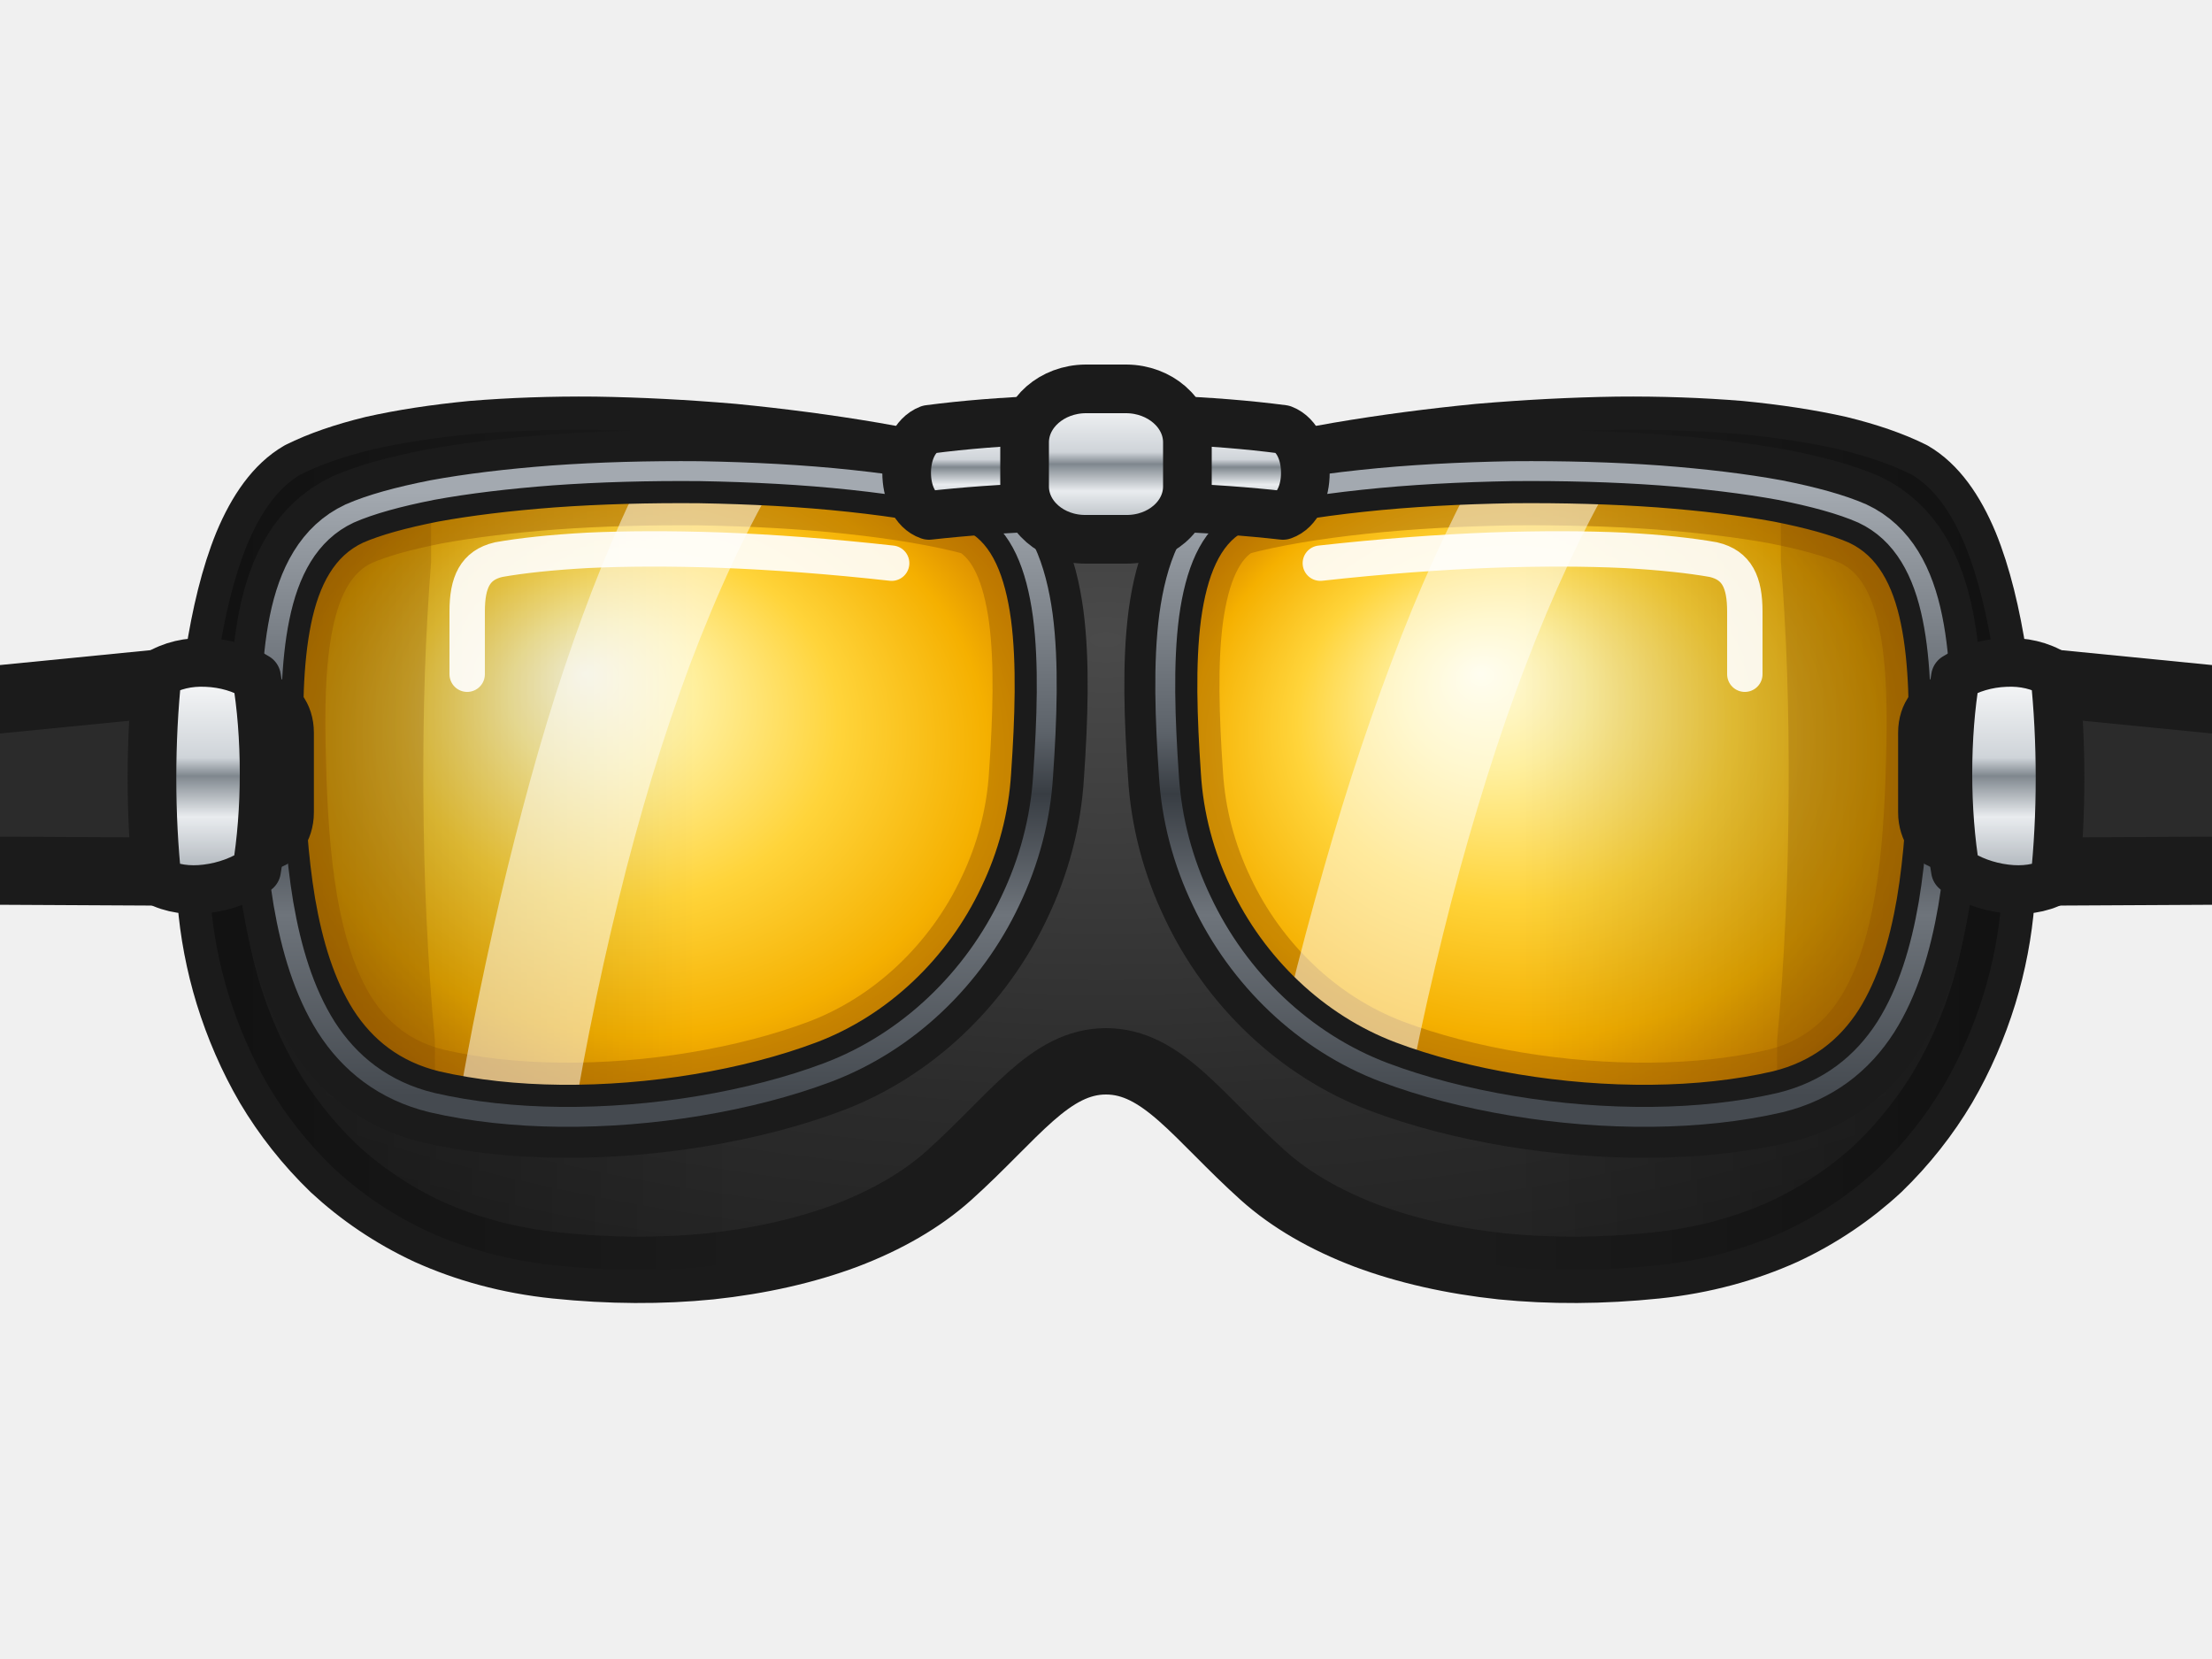
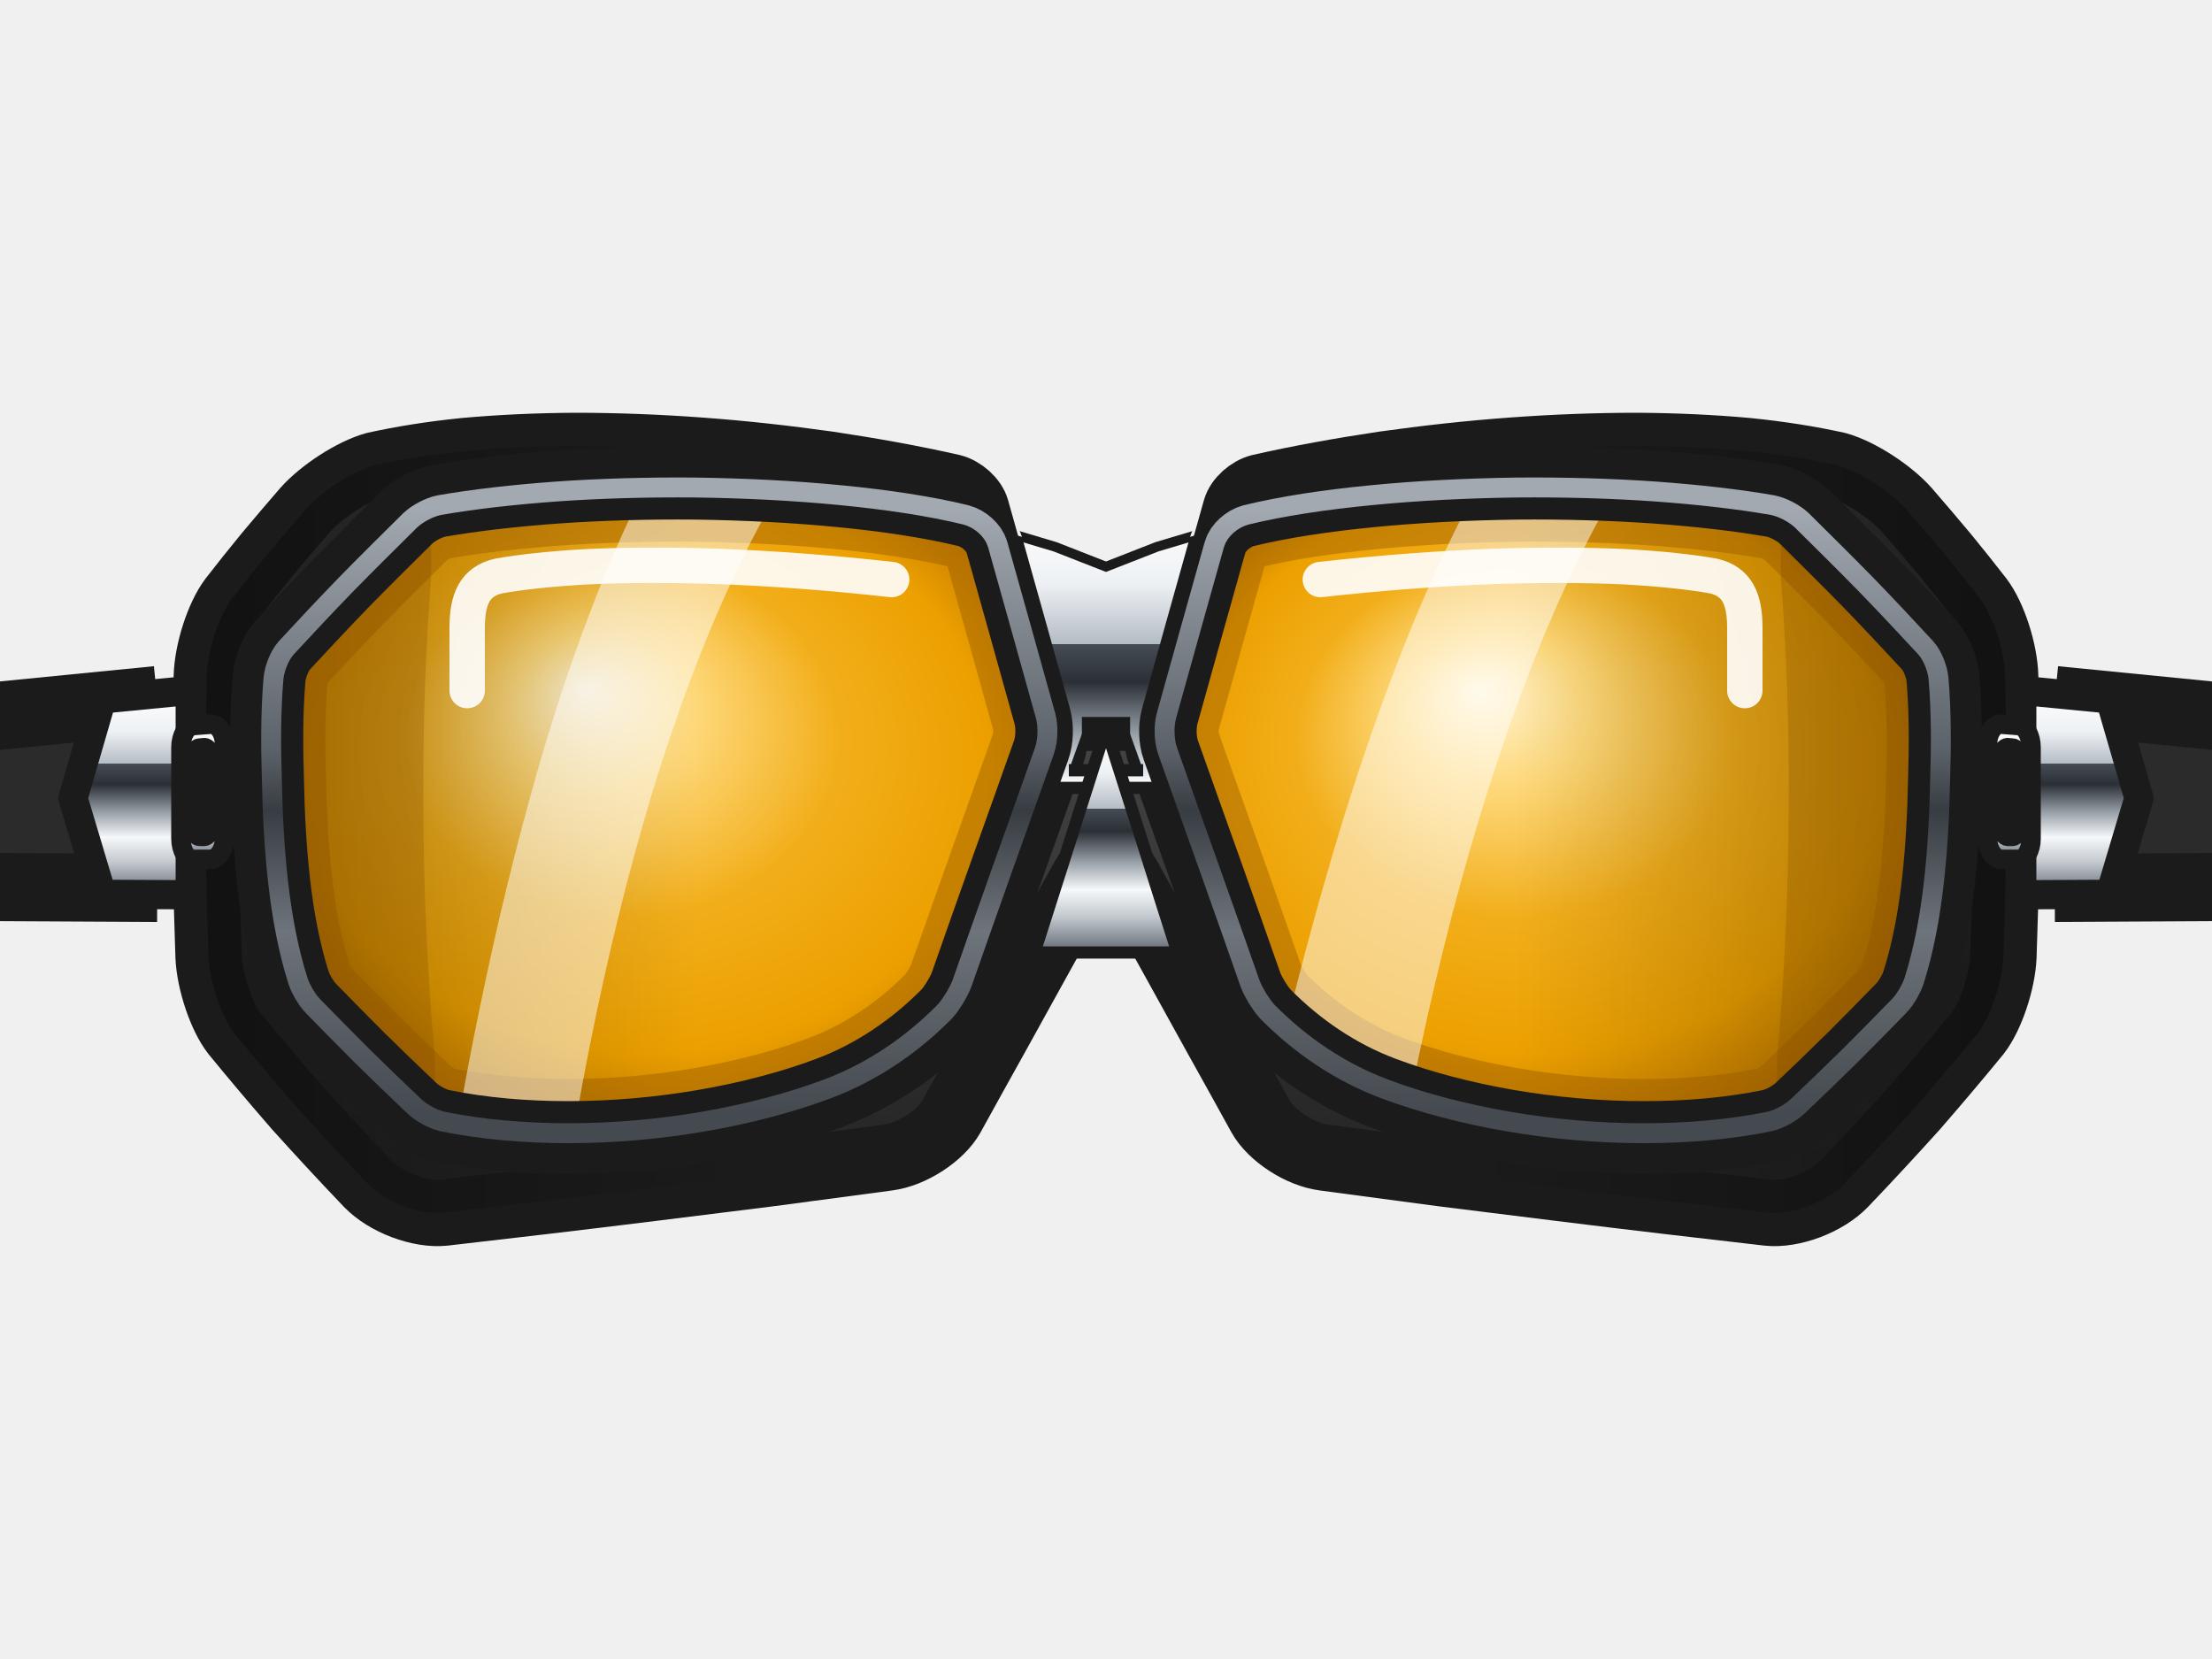
<svg xmlns="http://www.w3.org/2000/svg" viewBox="0 12.5 100 75">
-   <g transform="translate(0 -3.52)">
+   <g transform="translate(0 -2.78)">
    <defs>
      <radialGradient id="dome" cx=".5" cy=".47" r=".62" fx=".4" fy=".3">
-         <stop offset="0" stop-color="#fffbe0" />
-         <stop offset=".2" stop-color="#fff0a0" />
-         <stop offset=".48" stop-color="#ffd43a" />
-         <stop offset=".76" stop-color="#f5b000" />
-         <stop offset=".93" stop-color="#d88a00" />
-         <stop offset="1" stop-color="#b56f00" />
+         <stop offset="0" stop-color="#fff4d6" />
+         <stop offset=".2" stop-color="#fed97c" />
+         <stop offset=".48" stop-color="#f2ae1a" />
+         <stop offset=".76" stop-color="#eca000" />
+         <stop offset=".93" stop-color="#c98000" />
+         <stop offset="1" stop-color="#a46000" />
      </radialGradient>
-       <linearGradient id="chrome" x1="0" x2="0" y1="0" y2="1">
-         <stop offset="0" stop-color="#fff" />
-         <stop offset=".42" stop-color="#cfd4d9" />
-         <stop offset=".5" stop-color="#7f878e" />
-         <stop offset=".68" stop-color="#e9ecef" />
-         <stop offset="1" stop-color="#9ba2a9" />
+       <linearGradient id="mirror" gradientUnits="userSpaceOnUse" x1="0" x2="0" y1="38.2" y2="55.4">
+         <stop offset="0" stop-color="#ffffff" />
+         <stop offset=".2" stop-color="#eef1f4" />
+         <stop offset=".36" stop-color="#b4bcc4" />
+         <stop offset=".36" stop-color="#454c54" />
+         <stop offset=".46" stop-color="#2b3036" />
+         <stop offset=".6" stop-color="#9aa2aa" />
+         <stop offset=".72" stop-color="#f6f8fa" />
+         <stop offset=".84" stop-color="#c3c9cf" />
+         <stop offset="1" stop-color="#626a72" />
+       </linearGradient>
+       <linearGradient id="mirrorPart" x1="0" x2="0" y1="0" y2="1">
+         <stop offset="0" stop-color="#ffffff" />
+         <stop offset=".2" stop-color="#eef1f4" />
+         <stop offset=".36" stop-color="#b4bcc4" />
+         <stop offset=".36" stop-color="#454c54" />
+         <stop offset=".46" stop-color="#2b3036" />
+         <stop offset=".6" stop-color="#9aa2aa" />
+         <stop offset=".72" stop-color="#f6f8fa" />
+         <stop offset=".84" stop-color="#c3c9cf" />
+         <stop offset="1" stop-color="#626a72" />
      </linearGradient>
      <linearGradient id="gunmetal" x1="0" x2="0" y1="0" y2="1">
        <stop offset="0" stop-color="#a3a9b0" />
        <stop offset=".4" stop-color="#5c6269" />
        <stop offset=".5" stop-color="#383d43" />
        <stop offset=".7" stop-color="#6e747b" />
        <stop offset="1" stop-color="#454a50" />
      </linearGradient>
      <radialGradient id="leather" cx=".5" cy=".25" r=".9">
        <stop offset="0" stop-color="#4a4a4a" />
        <stop offset=".6" stop-color="#2c2c2c" />
        <stop offset="1" stop-color="#1f1f1f" />
      </radialGradient>
      <linearGradient id="shadeL" x1="0" x2="1" y1="0" y2="0">
        <stop offset="0" stop-color="#000" stop-opacity=".24" />
        <stop offset=".55" stop-color="#000" stop-opacity="0" />
      </linearGradient>
      <linearGradient id="shadeR" x1="1" x2="0" y1="0" y2="0">
        <stop offset="0" stop-color="#000" stop-opacity=".24" />
        <stop offset=".55" stop-color="#000" stop-opacity="0" />
      </linearGradient>
      <linearGradient id="shadeLR" x1="0" x2="1" y1="0" y2="0">
        <stop offset="0" stop-color="#000" stop-opacity=".35" />
        <stop offset=".3" stop-color="#000" stop-opacity="0" />
        <stop offset=".7" stop-color="#000" stop-opacity="0" />
        <stop offset="1" stop-color="#000" stop-opacity=".35" />
      </linearGradient>
-       <path id="lensL" d="M44.04 39.63C42.49 39.21 40.55 38.89 38.39 38.66C36.26 38.43 33.94 38.31 31.62 38.27C29.36 38.25 27.11 38.31 25.04 38.46C23.05 38.61 21.23 38.83 19.71 39.11C18.24 39.4 17.04 39.73 16.2 40.1C14.72 40.79 13.95 42.27 13.57 44.14C13.19 45.99 13.17 48.24 13.24 50.49C13.29 52.6 13.42 54.74 13.75 56.71C14.09 58.69 14.64 60.5 15.55 61.94C16.48 63.39 17.82 64.47 19.74 64.94C21.47 65.34 23.37 65.54 25.34 65.56C27.37 65.58 29.45 65.41 31.44 65.08C33.49 64.74 35.42 64.24 37.09 63.61C38.78 62.97 40.32 61.98 41.63 60.74C42.95 59.49 44.04 57.99 44.82 56.33C45.61 54.68 46.1 52.87 46.21 51C46.38 48.51 46.47 46.01 46.2 43.96C45.92 41.91 45.29 40.32 44.04 39.63Z" />
-       <path id="lensR" d="M55.96 39.63C57.51 39.21 59.45 38.89 61.61 38.66C63.74 38.43 66.06 38.31 68.38 38.27C70.64 38.25 72.89 38.31 74.96 38.46C76.95 38.61 78.77 38.83 80.29 39.11C81.76 39.4 82.96 39.73 83.8 40.1C85.28 40.79 86.05 42.27 86.43 44.14C86.81 45.99 86.83 48.24 86.76 50.49C86.71 52.6 86.58 54.74 86.25 56.71C85.91 58.69 85.36 60.5 84.45 61.94C83.52 63.39 82.18 64.47 80.26 64.94C78.53 65.34 76.63 65.54 74.66 65.56C72.63 65.58 70.55 65.41 68.56 65.08C66.51 64.74 64.58 64.24 62.91 63.61C61.22 62.97 59.68 61.98 58.37 60.74C57.05 59.49 55.96 57.99 55.18 56.33C54.39 54.68 53.9 52.87 53.79 51C53.62 48.51 53.53 46.01 53.8 43.96C54.08 41.91 54.71 40.32 55.96 39.63Z" />
+       <path id="lensL" d="M43.44 39.48C41.88 39.1 39.97 38.81 37.89 38.61C35.85 38.41 33.64 38.3 31.44 38.27C29.29 38.25 27.16 38.31 25.19 38.45C23.28 38.59 21.53 38.79 20.04 39.05C19.79 39.1 19.42 39.29 19.21 39.48C18.22 40.46 17.25 41.42 16.31 42.38C15.39 43.33 14.51 44.27 13.65 45.2C13.49 45.38 13.34 45.76 13.31 46.03C13.19 47.43 13.19 48.96 13.24 50.49C13.27 52.03 13.35 53.59 13.52 55.08C13.69 56.58 13.96 58.02 14.37 59.32C14.45 59.57 14.66 59.93 14.83 60.1C15.55 60.84 16.28 61.58 17.03 62.33C17.79 63.08 18.58 63.84 19.38 64.6C19.58 64.79 19.95 64.99 20.2 65.05C21.92 65.4 23.78 65.56 25.7 65.56C27.68 65.56 29.7 65.38 31.63 65.05C33.6 64.71 35.47 64.22 37.09 63.61C38.95 62.91 40.61 61.78 42.01 60.37C42.22 60.14 42.48 59.71 42.59 59.43C43.2 57.68 43.82 55.94 44.44 54.19C45.07 52.44 45.69 50.68 46.31 48.94C46.42 48.64 46.43 48.17 46.35 47.88C45.99 46.59 45.63 45.3 45.27 44.01C44.91 42.73 44.55 41.44 44.19 40.16C44.11 39.87 43.77 39.57 43.44 39.48Z" />
+       <path id="lensR" d="M56.56 39.48C58.12 39.1 60.03 38.81 62.11 38.61C64.15 38.41 66.36 38.3 68.56 38.27C70.71 38.25 72.84 38.31 74.81 38.45C76.72 38.59 78.47 38.79 79.96 39.05C80.21 39.1 80.58 39.29 80.79 39.48C81.78 40.46 82.75 41.42 83.69 42.38C84.61 43.33 85.49 44.27 86.35 45.2C86.51 45.38 86.66 45.76 86.69 46.03C86.81 47.43 86.81 48.96 86.76 50.49C86.73 52.03 86.65 53.59 86.48 55.08C86.31 56.58 86.04 58.02 85.63 59.32C85.55 59.57 85.34 59.93 85.17 60.1C84.45 60.84 83.72 61.58 82.97 62.33C82.21 63.08 81.42 63.84 80.62 64.6C80.42 64.79 80.05 64.99 79.8 65.05C78.08 65.4 76.22 65.56 74.3 65.56C72.32 65.56 70.3 65.38 68.37 65.05C66.4 64.71 64.53 64.22 62.91 63.61C61.05 62.91 59.39 61.78 57.99 60.37C57.78 60.14 57.52 59.71 57.41 59.43C56.8 57.68 56.18 55.94 55.56 54.19C54.93 52.44 54.31 50.68 53.69 48.94C53.58 48.64 53.57 48.17 53.65 47.88C54.01 46.59 54.37 45.3 54.73 44.01C55.09 42.73 55.45 41.44 55.81 40.16C55.89 39.87 56.23 39.57 56.56 39.48Z" />
      <clipPath id="clipL">
        <use href="#lensL" />
      </clipPath>
      <clipPath id="clipR">
        <use href="#lensR" />
      </clipPath>
      <clipPath id="frontL">
        <path d="M19.49 31.58C21.1 31.4 22.76 31.23 24.49 31.06C26.28 30.91 28.11 30.77 30 30.63C31.94 30.51 33.92 30.4 35.94 30.31C37.99 30.22 40.07 30.15 42.17 30.09C44.3 30.05 46.44 30.02 48.59 30C50.74 30 52.89 30.01 55.03 30.04C57.16 30.08 59.27 30.13 61.36 30.2C61.36 32.04 61.36 33.87 61.36 35.71C61.36 37.55 61.36 39.38 61.36 41.22C61.36 43.06 61.36 44.9 61.36 46.73C61.36 48.57 61.36 50.41 61.36 52.24C61.36 54.08 61.36 55.92 61.36 57.76C61.36 59.59 61.36 61.43 61.36 63.27C61.36 65.1 61.36 66.94 61.36 68.78C61.36 70.62 61.36 72.45 61.36 74.29C61.36 76.13 61.36 77.96 61.36 79.8C59.29 79.87 57.18 79.92 55.06 79.96C52.93 79.99 50.79 80 48.65 80C46.52 79.98 44.39 79.95 42.27 79.91C40.18 79.85 38.1 79.78 36.06 79.7C34.05 79.6 32.08 79.5 30.15 79.38C28.27 79.24 26.43 79.1 24.65 78.95C22.93 78.79 21.26 78.62 19.66 78.44C19.66 76.73 19.66 75.02 19.66 73.31C19.66 71.6 19.66 69.89 19.66 68.19C19.66 66.48 19.66 64.77 19.66 63.06C19.49 61.28 19.37 59.41 19.28 57.52C19.19 55.64 19.15 53.73 19.14 51.86C19.13 49.98 19.15 48.14 19.21 46.38C19.27 44.62 19.37 42.95 19.49 41.42Z" />
      </clipPath>
      <clipPath id="frontR">
        <path d="M80.51 31.58C78.9 31.4 77.24 31.23 75.51 31.06C73.72 30.91 71.89 30.77 70 30.63C68.06 30.51 66.08 30.4 64.06 30.31C62.01 30.22 59.93 30.15 57.83 30.09C55.7 30.05 53.56 30.02 51.41 30C49.26 30 47.11 30.01 44.97 30.04C42.84 30.08 40.73 30.13 38.64 30.2C38.64 32.04 38.64 33.87 38.64 35.71C38.64 37.55 38.64 39.38 38.64 41.22C38.64 43.06 38.64 44.9 38.64 46.73C38.64 48.57 38.64 50.41 38.64 52.24C38.64 54.08 38.64 55.92 38.64 57.76C38.64 59.59 38.64 61.43 38.64 63.27C38.64 65.1 38.64 66.94 38.64 68.78C38.64 70.62 38.64 72.45 38.64 74.29C38.64 76.13 38.64 77.96 38.64 79.8C40.71 79.87 42.82 79.92 44.94 79.96C47.07 79.99 49.21 80 51.35 80C53.48 79.98 55.61 79.95 57.73 79.91C59.82 79.85 61.9 79.78 63.94 79.7C65.95 79.6 67.92 79.5 69.85 79.38C71.73 79.24 73.57 79.1 75.35 78.95C77.07 78.79 78.74 78.62 80.34 78.44C80.34 76.73 80.34 75.02 80.34 73.31C80.34 71.6 80.34 69.89 80.34 68.19C80.34 66.48 80.34 64.77 80.34 63.06C80.51 61.28 80.63 59.41 80.72 57.52C80.81 55.64 80.85 53.73 80.86 51.86C80.87 49.98 80.85 48.14 80.79 46.38C80.73 44.62 80.63 42.95 80.51 41.42Z" />
      </clipPath>
    </defs>
-     <path d="M14.29 46.37L7.11 46.93L-300 77.29L-300 53.83L7.11 55.42L14.29 55.45Z" fill="#2b2b2b" />
-     <path d="M14.29 46.37L7.11 46.93L-300 77.29" fill="none" stroke="#1b1b1b" stroke-width="3.08" />
-     <path d="M14.29 55.45L7.11 55.42L-300 53.83" fill="none" stroke="#1b1b1b" stroke-width="3.08" />
-     <path d="M85.71 46.37L92.89 46.93L400 77.29L400 53.83L92.89 55.42L85.71 55.45Z" fill="#2b2b2b" />
-     <path d="M85.71 46.37L92.89 46.93L400 77.29" fill="none" stroke="#1b1b1b" stroke-width="3.08" />
-     <path d="M85.71 55.45L92.89 55.42L400 53.83" fill="none" stroke="#1b1b1b" stroke-width="3.08" />
-     <path d="M50 39.5C48.69 38.92 47.09 38.37 45.3 37.88C43.51 37.4 41.54 36.97 39.46 36.61C37.41 36.26 35.26 35.98 33.11 35.77C31.01 35.59 28.91 35.48 26.89 35.45C24.94 35.43 23.08 35.5 21.36 35.64C19.71 35.8 18.2 36.03 16.87 36.33C15.6 36.64 14.49 37.02 13.59 37.47C12.57 38.06 11.78 39.19 11.17 40.65C10.58 42.09 10.16 43.86 9.87 45.74C9.59 47.61 9.43 49.6 9.38 51.5C9.33 53.4 9.38 55.22 9.52 56.75C9.63 58.14 9.9 59.58 10.33 60.98C10.77 62.4 11.37 63.8 12.14 65.12C12.93 66.45 13.92 67.71 15.08 68.83C16.3 69.96 17.73 70.94 19.36 71.7C21.07 72.47 23 73.01 25.14 73.23C27.56 73.48 29.91 73.49 32.1 73.27C34.35 73.03 36.42 72.56 38.24 71.88C40.08 71.18 41.66 70.27 42.9 69.16C44.38 67.83 45.52 66.54 46.61 65.58C47.7 64.62 48.74 64 50 64C51.26 64 52.3 64.62 53.39 65.58C54.48 66.54 55.62 67.83 57.1 69.16C58.34 70.27 59.92 71.18 61.76 71.88C63.58 72.56 65.65 73.03 67.9 73.27C70.09 73.49 72.44 73.48 74.86 73.23C77 73.01 78.93 72.47 80.64 71.7C82.27 70.94 83.7 69.96 84.92 68.83C86.08 67.71 87.07 66.45 87.86 65.12C88.63 63.8 89.23 62.4 89.67 60.98C90.1 59.58 90.37 58.14 90.48 56.75C90.62 55.22 90.67 53.4 90.62 51.5C90.57 49.6 90.41 47.61 90.13 45.74C89.84 43.86 89.42 42.09 88.83 40.65C88.22 39.19 87.43 38.06 86.41 37.47C85.51 37.02 84.4 36.64 83.13 36.33C81.8 36.03 80.29 35.8 78.64 35.64C76.92 35.5 75.06 35.43 73.11 35.45C71.09 35.48 68.99 35.59 66.89 35.77C64.74 35.98 62.59 36.26 60.54 36.61C58.46 36.97 56.49 37.4 54.7 37.88C52.91 38.37 51.31 38.92 50 39.5Z" fill="url(#leather)" stroke="#1b1b1b" stroke-width="3" stroke-linejoin="round" />
-     <path d="M50 39.5C48.69 38.92 47.09 38.37 45.3 37.88C43.51 37.4 41.54 36.97 39.46 36.61C37.41 36.26 35.26 35.98 33.11 35.77C31.01 35.59 28.91 35.48 26.89 35.45C24.94 35.43 23.08 35.5 21.36 35.64C19.71 35.8 18.2 36.03 16.87 36.33C15.6 36.64 14.49 37.02 13.59 37.47C12.57 38.06 11.78 39.19 11.17 40.65C10.58 42.09 10.16 43.86 9.87 45.74C9.59 47.61 9.43 49.6 9.38 51.5C9.33 53.4 9.38 55.22 9.52 56.75C9.63 58.14 9.9 59.58 10.33 60.98C10.77 62.4 11.37 63.8 12.14 65.12C12.93 66.45 13.92 67.71 15.08 68.83C16.3 69.96 17.73 70.94 19.36 71.7C21.07 72.47 23 73.01 25.14 73.23C27.56 73.48 29.91 73.49 32.1 73.27C34.35 73.03 36.42 72.56 38.24 71.88C40.08 71.18 41.66 70.27 42.9 69.16C44.38 67.83 45.52 66.54 46.61 65.58C47.7 64.62 48.74 64 50 64C51.26 64 52.3 64.62 53.39 65.58C54.48 66.54 55.62 67.83 57.1 69.16C58.34 70.27 59.92 71.18 61.76 71.88C63.58 72.56 65.65 73.03 67.9 73.27C70.09 73.49 72.44 73.48 74.86 73.23C77 73.01 78.93 72.47 80.64 71.7C82.27 70.94 83.7 69.96 84.92 68.83C86.08 67.71 87.07 66.45 87.86 65.12C88.63 63.8 89.23 62.4 89.67 60.98C90.1 59.58 90.37 58.14 90.48 56.75C90.62 55.22 90.67 53.4 90.62 51.5C90.57 49.6 90.41 47.61 90.13 45.74C89.84 43.86 89.42 42.09 88.83 40.65C88.22 39.19 87.43 38.06 86.41 37.47C85.51 37.02 84.4 36.64 83.13 36.33C81.8 36.03 80.29 35.8 78.64 35.64C76.92 35.5 75.06 35.43 73.11 35.45C71.09 35.48 68.99 35.59 66.89 35.77C64.74 35.98 62.59 36.26 60.54 36.61C58.46 36.97 56.49 37.4 54.7 37.88C52.91 38.37 51.31 38.92 50 39.5Z" fill="url(#shadeLR)" />
-     <use href="#lensL" fill="none" stroke="#1b1b1b" stroke-width="5.6" stroke-linejoin="round" />
-     <use href="#lensR" fill="none" stroke="#1b1b1b" stroke-width="5.6" stroke-linejoin="round" />
-     <use href="#lensL" fill="none" stroke="url(#gunmetal)" stroke-width="2.8" stroke-linejoin="round" />
-     <use href="#lensR" fill="none" stroke="url(#gunmetal)" stroke-width="2.8" stroke-linejoin="round" />
+     <path d="M7.11 46.93L-300 77.29L-300 53.83L7.11 55.42Z" fill="#2b2b2b" />
+     <path d="M7.11 46.93L-300 77.29" fill="none" stroke="#1b1b1b" stroke-width="3.08" />
+     <path d="M7.11 55.42L-300 53.83" fill="none" stroke="#1b1b1b" stroke-width="3.08" />
+     <path d="M92.89 46.93L400 77.29L400 53.83L92.89 55.42Z" fill="#2b2b2b" />
+     <path d="M92.89 46.93L400 77.29" fill="none" stroke="#1b1b1b" stroke-width="3.08" />
+     <path d="M92.89 55.42L400 53.83" fill="none" stroke="#1b1b1b" stroke-width="3.08" />
+     <path d="M43.04 37.31C41.28 36.91 39.39 36.57 37.45 36.28C35.53 36.01 33.56 35.79 31.61 35.65C29.7 35.51 27.81 35.44 26 35.44C24.24 35.45 22.57 35.53 21.02 35.67C19.53 35.82 18.16 36.04 16.94 36.31C15.93 36.59 14.52 37.51 13.79 38.34C13.2 39.02 12.63 39.69 12.07 40.36C11.53 41.02 11 41.68 10.49 42.34C9.89 43.13 9.38 44.71 9.35 45.86C9.32 47.2 9.3 48.57 9.3 49.98C9.29 51.38 9.3 52.81 9.32 54.24C9.34 55.67 9.38 57.11 9.43 58.53C9.48 59.67 10 61.23 10.6 62C11.5 63.1 12.44 64.21 13.42 65.34C14.45 66.48 15.52 67.64 16.63 68.8C17.44 69.64 18.98 70.22 20.08 70.1C21.53 69.93 23.02 69.76 24.56 69.58C26.14 69.39 27.77 69.2 29.44 68.99C31.14 68.78 32.89 68.56 34.66 68.34C36.46 68.1 38.29 67.86 40.14 67.61C41.23 67.47 42.53 66.62 43.02 65.74C43.68 64.54 44.34 63.35 45.01 62.15C45.67 60.95 46.34 59.75 47 58.55C47.67 57.35 48.33 56.14 49 54.94C49.55 53.95 50.45 53.95 51 54.94C51.67 56.14 52.33 57.35 53 58.55C53.66 59.75 54.33 60.95 54.99 62.15C55.66 63.35 56.32 64.54 56.98 65.74C57.47 66.62 58.77 67.47 59.86 67.61C61.71 67.86 63.54 68.1 65.34 68.34C67.11 68.56 68.86 68.78 70.56 68.99C72.23 69.2 73.86 69.39 75.44 69.58C76.98 69.76 78.47 69.93 79.92 70.1C81.02 70.22 82.56 69.64 83.37 68.8C84.48 67.64 85.55 66.48 86.58 65.34C87.56 64.21 88.5 63.1 89.4 62C90 61.23 90.52 59.67 90.57 58.53C90.62 57.11 90.66 55.67 90.68 54.24C90.7 52.81 90.71 51.38 90.7 49.98C90.7 48.57 90.68 47.2 90.65 45.86C90.62 44.71 90.11 43.13 89.51 42.34C89 41.68 88.47 41.02 87.93 40.36C87.37 39.69 86.8 39.02 86.21 38.34C85.48 37.51 84.07 36.59 83.06 36.31C81.84 36.04 80.47 35.82 78.98 35.67C77.43 35.53 75.76 35.45 74 35.44C72.19 35.44 70.3 35.51 68.39 35.65C66.44 35.79 64.47 36.01 62.55 36.28C60.61 36.57 58.72 36.91 56.96 37.31C56.48 37.43 55.99 37.87 55.87 38.3C55.47 39.73 55.06 41.17 54.66 42.62C53.11 42.61 51.56 42.6 50 42.6C48.44 42.6 46.89 42.61 45.34 42.62C44.94 41.17 44.53 39.73 44.13 38.3C44.01 37.87 43.52 37.43 43.04 37.31Z" fill="url(#leather)" stroke="#1b1b1b" stroke-width="3" stroke-linejoin="round" />
+     <path d="M43.04 37.31C41.28 36.91 39.39 36.57 37.45 36.28C35.53 36.01 33.56 35.79 31.61 35.65C29.7 35.51 27.81 35.44 26 35.44C24.24 35.45 22.57 35.53 21.02 35.67C19.53 35.82 18.16 36.04 16.94 36.31C15.93 36.59 14.52 37.51 13.79 38.34C13.2 39.02 12.63 39.69 12.07 40.36C11.53 41.02 11 41.68 10.49 42.34C9.89 43.13 9.38 44.71 9.35 45.86C9.32 47.2 9.3 48.57 9.3 49.98C9.29 51.38 9.3 52.81 9.32 54.24C9.34 55.67 9.38 57.11 9.43 58.53C9.48 59.67 10 61.23 10.6 62C11.5 63.1 12.44 64.21 13.42 65.34C14.45 66.48 15.52 67.64 16.63 68.8C17.44 69.64 18.98 70.22 20.08 70.1C21.53 69.93 23.02 69.76 24.56 69.58C26.14 69.39 27.77 69.2 29.44 68.99C31.14 68.78 32.89 68.56 34.66 68.34C36.46 68.1 38.29 67.86 40.14 67.61C41.23 67.47 42.53 66.62 43.02 65.74C43.68 64.54 44.34 63.35 45.01 62.15C45.67 60.95 46.34 59.75 47 58.55C47.67 57.35 48.33 56.14 49 54.94C49.55 53.95 50.45 53.95 51 54.94C51.67 56.14 52.33 57.35 53 58.55C53.66 59.75 54.33 60.95 54.99 62.15C55.66 63.35 56.32 64.54 56.98 65.74C57.47 66.62 58.77 67.47 59.86 67.61C61.71 67.86 63.54 68.1 65.34 68.34C67.11 68.56 68.86 68.78 70.56 68.99C72.23 69.2 73.86 69.39 75.44 69.58C76.98 69.76 78.47 69.93 79.92 70.1C81.02 70.22 82.56 69.64 83.37 68.8C84.48 67.64 85.55 66.48 86.58 65.34C87.56 64.21 88.5 63.1 89.4 62C90 61.23 90.52 59.67 90.57 58.53C90.62 57.11 90.66 55.67 90.68 54.24C90.7 52.81 90.71 51.38 90.7 49.98C90.7 48.57 90.68 47.2 90.65 45.86C90.62 44.71 90.11 43.13 89.51 42.34C89 41.68 88.47 41.02 87.93 40.36C87.37 39.69 86.8 39.02 86.21 38.34C85.48 37.51 84.07 36.59 83.06 36.31C81.84 36.04 80.47 35.82 78.98 35.67C77.43 35.53 75.76 35.45 74 35.44C72.19 35.44 70.3 35.51 68.39 35.65C66.44 35.79 64.47 36.01 62.55 36.28C60.61 36.57 58.72 36.91 56.96 37.31C56.48 37.43 55.99 37.87 55.87 38.3C55.47 39.73 55.06 41.17 54.66 42.62C53.11 42.61 51.56 42.6 50 42.6C48.44 42.6 46.89 42.61 45.34 42.62C44.94 41.17 44.53 39.73 44.13 38.3C44.01 37.87 43.52 37.43 43.04 37.31Z" fill="url(#shadeLR)" />
+     <clipPath id="rimNotch">
+       <path clip-rule="evenodd" d="M-500 -500 H600 V600 H-500 Z M45.56 39.36C45.12 37.81 44.69 36.26 44.26 34.71C43.82 33.16 43.39 31.62 42.96 30.08C44.51 30.05 46.08 30.02 47.64 30.01C49.21 30 50.79 30 52.36 30.01C53.92 30.02 55.49 30.05 57.04 30.08C56.61 31.62 56.18 33.16 55.74 34.71C55.31 36.26 54.88 37.81 54.44 39.36C53.73 39.57 53.01 39.79 52.3 40C51.53 40.3 50.77 40.6 50 40.9C49.23 40.6 48.47 40.3 47.7 40Z" />
+     </clipPath>
+     <g clip-path="url(#rimNotch)">
+       <use href="#lensL" fill="none" stroke="#1b1b1b" stroke-width="5.6" stroke-linejoin="miter" />
+       <use href="#lensR" fill="none" stroke="#1b1b1b" stroke-width="5.6" stroke-linejoin="miter" />
+     </g>
+     <use href="#lensL" fill="none" stroke="url(#gunmetal)" stroke-width="2.8" stroke-linejoin="miter" />
+     <use href="#lensR" fill="none" stroke="url(#gunmetal)" stroke-width="2.8" stroke-linejoin="miter" />
    <use href="#lensL" fill="url(#dome)" />
    <use href="#lensR" fill="url(#dome)" />
    <use href="#lensL" fill="url(#shadeL)" />
    <use href="#lensR" fill="url(#shadeR)" />
    <g clip-path="url(#clipL)">
      <use href="#lensL" fill="none" stroke="#9a5a00" stroke-width="3" opacity=".45" />
      <path d="M6.3 34C7.07 33.79 7.9 33.57 8.79 33.35C9.74 33.14 10.75 32.93 11.82 32.72C12.95 32.52 14.15 32.32 15.4 32.13C16.7 31.94 18.07 31.76 19.49 31.58C19.49 33.22 19.49 34.86 19.49 36.5C19.49 38.14 19.49 39.78 19.49 41.42C19.37 42.95 19.27 44.62 19.21 46.38C19.15 48.14 19.13 49.98 19.14 51.86C19.15 53.73 19.19 55.64 19.28 57.52C19.37 59.41 19.49 61.28 19.66 63.06C19.66 64.77 19.66 66.48 19.66 68.19C19.66 69.89 19.66 71.6 19.66 73.31C19.66 75.02 19.66 76.73 19.66 78.44C18.22 78.26 16.83 78.08 15.51 77.89C14.24 77.69 13.03 77.49 11.89 77.29C10.8 77.08 9.78 76.87 8.82 76.65C7.92 76.44 7.08 76.22 6.3 76Z" fill="#7a4300" opacity=".24" />
      <g clip-path="url(#frontL)">
        <path d="M29.06 37.5C28.41 38.78 27.79 40.16 27.2 41.62C26.61 43.07 26.05 44.61 25.51 46.22C24.97 47.83 24.46 49.52 23.98 51.26C23.5 53.01 23.04 54.81 22.6 56.68C22.17 58.54 21.76 60.45 21.37 62.41C20.99 64.37 20.63 66.38 20.28 68.42C19.94 70.46 19.62 72.54 19.32 74.65C21.03 74.82 22.82 74.97 24.67 75.12C24.94 72.95 25.24 70.81 25.57 68.72C25.9 66.62 26.26 64.57 26.66 62.57C27.06 60.56 27.49 58.61 27.96 56.71C28.42 54.81 28.93 52.97 29.46 51.2C30 49.42 30.58 47.71 31.19 46.07C31.81 44.43 32.46 42.87 33.15 41.4C33.84 39.92 34.58 38.53 35.35 37.24Z" fill="#fff" opacity=".5" />
      </g>
    </g>
    <g clip-path="url(#clipR)">
      <use href="#lensR" fill="none" stroke="#9a5a00" stroke-width="3" opacity=".45" />
      <path d="M93.7 34C92.93 33.79 92.1 33.57 91.21 33.35C90.26 33.14 89.25 32.93 88.18 32.72C87.05 32.52 85.85 32.32 84.6 32.13C83.3 31.94 81.93 31.76 80.51 31.58C80.51 33.22 80.51 34.86 80.51 36.5C80.51 38.14 80.51 39.78 80.51 41.42C80.63 42.95 80.73 44.62 80.79 46.38C80.85 48.14 80.87 49.98 80.86 51.86C80.85 53.73 80.81 55.64 80.72 57.52C80.63 59.41 80.51 61.28 80.34 63.06C80.34 64.77 80.34 66.48 80.34 68.19C80.34 69.89 80.34 71.6 80.34 73.31C80.34 75.02 80.34 76.73 80.34 78.44C81.78 78.26 83.17 78.08 84.49 77.89C85.76 77.69 86.97 77.49 88.11 77.29C89.2 77.08 90.22 76.87 91.18 76.65C92.08 76.44 92.92 76.22 93.7 76Z" fill="#7a4300" opacity=".24" />
      <g clip-path="url(#frontR)">
        <path d="M66.8 37.32C66.11 38.56 65.45 39.9 64.8 41.34C64.14 42.79 63.51 44.33 62.9 45.96C62.28 47.6 61.68 49.32 61.1 51.12C60.52 52.92 59.97 54.81 59.43 56.76C58.89 58.71 58.37 60.73 57.88 62.82C57.38 64.9 56.91 67.04 56.45 69.24C56 71.43 55.57 73.68 55.16 75.97C57.44 75.93 59.69 75.88 61.92 75.82C62.23 73.54 62.58 71.31 62.96 69.13C63.34 66.95 63.76 64.82 64.2 62.75C64.64 60.68 65.12 58.68 65.62 56.74C66.12 54.81 66.66 52.95 67.22 51.16C67.78 49.38 68.36 47.69 68.98 46.08C69.59 44.47 70.23 42.96 70.89 41.54C71.55 40.13 72.23 38.82 72.93 37.61Z" fill="#fff" opacity=".5" />
      </g>
    </g>
    <path d="M40.31 41.48C37.53 41.17 34.93 40.98 32.58 40.89C30.3 40.81 28.27 40.82 26.57 40.9C24.91 40.99 23.55 41.14 22.54 41.32C21.47 41.57 21.12 42.35 21.12 43.67C21.12 44.62 21.12 45.56 21.12 46.5" fill="none" stroke="#fff" stroke-width="1.6" stroke-linecap="round" opacity=".9" />
    <path d="M59.69 41.48C62.47 41.17 65.07 40.98 67.42 40.89C69.7 40.81 71.73 40.82 73.43 40.9C75.09 40.99 76.45 41.14 77.46 41.32C78.53 41.57 78.88 42.35 78.88 43.67C78.88 44.62 78.88 45.56 78.88 46.5" fill="none" stroke="#fff" stroke-width="1.6" stroke-linecap="round" opacity=".9" />
-     <use href="#lensL" fill="none" stroke="#1b1b1b" stroke-width="1" stroke-linejoin="round" />
-     <use href="#lensR" fill="none" stroke="#1b1b1b" stroke-width="1" stroke-linejoin="round" />
-     <path d="M12.05 47.5C12.05 47.5 12.05 47.5 12.05 47.5C12.74 47.46 13.31 48.19 13.31 49.14C13.31 50.34 13.31 51.54 13.31 52.75C13.31 53.69 12.74 54.46 12.05 54.46C12.05 54.46 12.05 54.46 12.05 54.46C11.38 54.47 10.86 53.72 10.86 52.79C10.86 51.61 10.86 50.43 10.86 49.26C10.86 48.33 11.38 47.54 12.05 47.5Z" fill="url(#chrome)" stroke="#1b1b1b" stroke-width="1.76" />
-     <path d="M87.95 47.5C87.95 47.5 87.95 47.5 87.95 47.5C87.26 47.46 86.69 48.19 86.69 49.14C86.69 50.34 86.69 51.54 86.69 52.75C86.69 53.69 87.26 54.46 87.95 54.46C87.95 54.46 87.95 54.46 87.95 54.46C88.62 54.47 89.14 53.72 89.14 52.79C89.14 51.61 89.14 50.43 89.14 49.26C89.14 48.33 88.62 47.54 87.95 47.5Z" fill="url(#chrome)" stroke="#1b1b1b" stroke-width="1.76" />
-     <path d="M7.11 46.51C7.76 46.1 8.54 45.93 9.33 45.97C10.16 46 10.98 46.24 11.6 46.64C11.82 47.92 11.94 49.45 11.94 50.99C11.94 52.52 11.82 54.06 11.6 55.36C10.98 55.8 10.16 56.1 9.33 56.2C8.54 56.3 7.76 56.2 7.11 55.85C6.95 54.36 6.87 52.78 6.87 51.19C6.87 49.6 6.95 48.01 7.11 46.51Z" fill="url(#chrome)" stroke="#1b1b1b" stroke-width="2.2" stroke-linejoin="round" />
-     <path d="M92.89 46.51C92.24 46.1 91.46 45.93 90.67 45.97C89.84 46 89.02 46.24 88.4 46.64C88.18 47.92 88.06 49.45 88.06 50.99C88.06 52.52 88.18 54.06 88.4 55.36C89.02 55.8 89.84 56.1 90.67 56.2C91.46 56.3 92.24 56.2 92.89 55.85C93.05 54.36 93.13 52.78 93.13 51.19C93.13 49.6 93.05 48.01 92.89 46.51Z" fill="url(#chrome)" stroke="#1b1b1b" stroke-width="2.2" stroke-linejoin="round" />
-     <path d="M42 35.43C43.6 35.22 45.37 35.08 47.21 35.01C49.05 34.94 50.95 34.94 52.79 35.01C54.63 35.08 56.4 35.22 58 35.43C59.35 35.95 59.35 38.85 58 39.32C56.4 39.14 54.63 39.01 52.79 38.95C50.95 38.89 49.05 38.89 47.21 38.95C45.37 39.01 43.6 39.14 42 39.32C40.65 38.85 40.65 35.95 42 35.43Z" fill="url(#chrome)" stroke="#1b1b1b" stroke-width="2.2" stroke-linejoin="round" />
-     <path d="M49.08 33.6C49.69 33.6 50.31 33.6 50.92 33.6C52.44 33.61 53.68 34.69 53.68 36.02C53.68 36.68 53.68 37.35 53.68 38.01C53.68 39.34 52.44 40.41 50.92 40.4C50.31 40.4 49.69 40.4 49.08 40.4C47.56 40.41 46.32 39.34 46.32 38.01C46.32 37.35 46.32 36.68 46.32 36.02C46.32 34.69 47.56 33.61 49.08 33.6Z" fill="url(#chrome)" stroke="#1b1b1b" stroke-width="2.2" />
+     <use href="#lensL" fill="none" stroke="#1b1b1b" stroke-width="1" stroke-linejoin="miter" />
+     <use href="#lensR" fill="none" stroke="#1b1b1b" stroke-width="1" stroke-linejoin="miter" />
+     <path d="M8.6 46.49L4.6 46.88L3.3 51.36L4.6 55.71L8.6 55.73Z" fill="url(#mirrorPart)" />
+     <path d="M8.6 46.49L4.6 46.88L3.3 51.36L4.6 55.71L8.6 55.73Z" fill="none" stroke="#1b1b1b" stroke-width="1.32" stroke-linejoin="round" />
+     <path d="M91.4 46.49L95.4 46.88L96.7 51.36L95.4 55.71L91.4 55.73Z" fill="url(#mirrorPart)" />
+     <path d="M91.4 46.49L95.4 46.88L96.7 51.36L95.4 55.71L91.4 55.73Z" fill="none" stroke="#1b1b1b" stroke-width="1.32" stroke-linejoin="round" />
+     <path d="M8.75 48.08C9 48.06 9.26 48.04 9.52 48.02C9.86 48 10.15 48.41 10.15 48.94C10.15 50.35 10.15 51.75 10.15 53.16C10.15 53.69 9.86 54.12 9.52 54.13C9.26 54.13 9 54.13 8.75 54.13C8.43 54.14 8.18 53.72 8.18 53.19C8.18 51.82 8.18 50.44 8.18 49.07C8.18 48.54 8.43 48.1 8.75 48.08ZM9.02 49.1C9.09 49.09 9.17 49.09 9.24 49.08C9.36 49.08 9.46 49.23 9.46 49.42C9.46 50.52 9.46 51.63 9.46 52.73C9.46 52.93 9.36 53.08 9.24 53.09C9.17 53.09 9.09 53.09 9.02 53.09C8.9 53.09 8.81 52.94 8.81 52.75C8.81 51.65 8.81 50.55 8.81 49.46C8.81 49.27 8.9 49.1 9.02 49.1Z" fill="url(#mirrorPart)" fill-rule="evenodd" stroke="#1b1b1b" stroke-width="0.88" stroke-linejoin="round" />
+     <path d="M91.25 48.08C91 48.06 90.74 48.04 90.48 48.02C90.14 48 89.85 48.41 89.85 48.94C89.85 50.35 89.85 51.75 89.85 53.16C89.85 53.69 90.14 54.12 90.48 54.13C90.74 54.13 91 54.13 91.25 54.13C91.57 54.14 91.82 53.72 91.82 53.19C91.82 51.82 91.82 50.44 91.82 49.07C91.82 48.54 91.57 48.1 91.25 48.08ZM90.98 49.1C90.91 49.09 90.83 49.09 90.76 49.08C90.64 49.08 90.54 49.23 90.54 49.42C90.54 50.52 90.54 51.63 90.54 52.73C90.54 52.93 90.64 53.08 90.76 53.09C90.83 53.09 90.91 53.09 90.98 53.09C91.1 53.09 91.19 52.94 91.19 52.75C91.19 51.65 91.19 50.55 91.19 49.46C91.19 49.27 91.1 49.1 90.98 49.1Z" fill="url(#mirrorPart)" fill-rule="evenodd" stroke="#1b1b1b" stroke-width="0.88" stroke-linejoin="round" />
+     <mask id="plateMask" maskUnits="userSpaceOnUse" x="0" y="0" width="100" height="100">
+       <rect width="100" height="100" fill="#fff" />
+       <use href="#lensL" fill="#000" stroke="#000" stroke-width="4.2" stroke-linejoin="miter" />
+       <use href="#lensR" fill="#000" stroke="#000" stroke-width="4.2" stroke-linejoin="miter" />
+     </mask>
+     <g mask="url(#plateMask)">
+       <path d="M45.56 39.36C46.27 39.57 46.99 39.79 47.7 40C48.47 40.3 49.23 40.6 50 40.9C50.77 40.6 51.53 40.3 52.3 40C53.01 39.79 53.73 39.57 54.44 39.36C54.01 40.91 53.57 42.46 53.14 44.01C53.55 44.67 53.95 45.34 54.36 46.01C54.36 47.64 54.36 49.27 54.36 50.9C52.91 50.9 51.46 50.9 50 50.9C48.54 50.9 47.09 50.9 45.64 50.9C45.64 49.27 45.64 47.64 45.64 46.01C46.05 45.34 46.45 44.67 46.86 44.01ZM48.91 48.46C49.64 48.46 50.36 48.46 51.09 48.46C51.29 49.01 51.48 49.55 51.68 50.1C50.56 50.1 49.44 50.1 48.32 50.1Z" fill="url(#mirror)" fill-rule="evenodd" />
+       <path d="M45.56 39.36C46.27 39.57 46.99 39.79 47.7 40C48.47 40.3 49.23 40.6 50 40.9C50.77 40.6 51.53 40.3 52.3 40C53.01 39.79 53.73 39.57 54.44 39.36" fill="none" stroke="#1b1b1b" stroke-width="0.44" />
+       <path d="M48.91 48.46C49.64 48.46 50.36 48.46 51.09 48.46" fill="none" stroke="#1b1b1b" stroke-width="1.54" />
+       <path d="M48.32 50.1C49.44 50.1 50.56 50.1 51.68 50.1M46.55 50.9C48.85 50.9 51.15 50.9 53.45 50.9" fill="none" stroke="#1b1b1b" stroke-width="0.55" />
+       <path d="M50 48.2C50.54 49.89 51.08 51.58 51.62 53.27C52.15 54.96 52.69 56.65 53.23 58.34C51.08 58.34 48.92 58.34 46.77 58.34Z" fill="url(#mirrorPart)" />
+       <path d="M50 48.2C50.54 49.89 51.08 51.58 51.62 53.27C52.15 54.96 52.69 56.65 53.23 58.34C51.08 58.34 48.92 58.34 46.77 58.34Z" fill="none" stroke="#1b1b1b" stroke-width="0.55" stroke-linejoin="round" />
+     </g>
  </g>
</svg>
